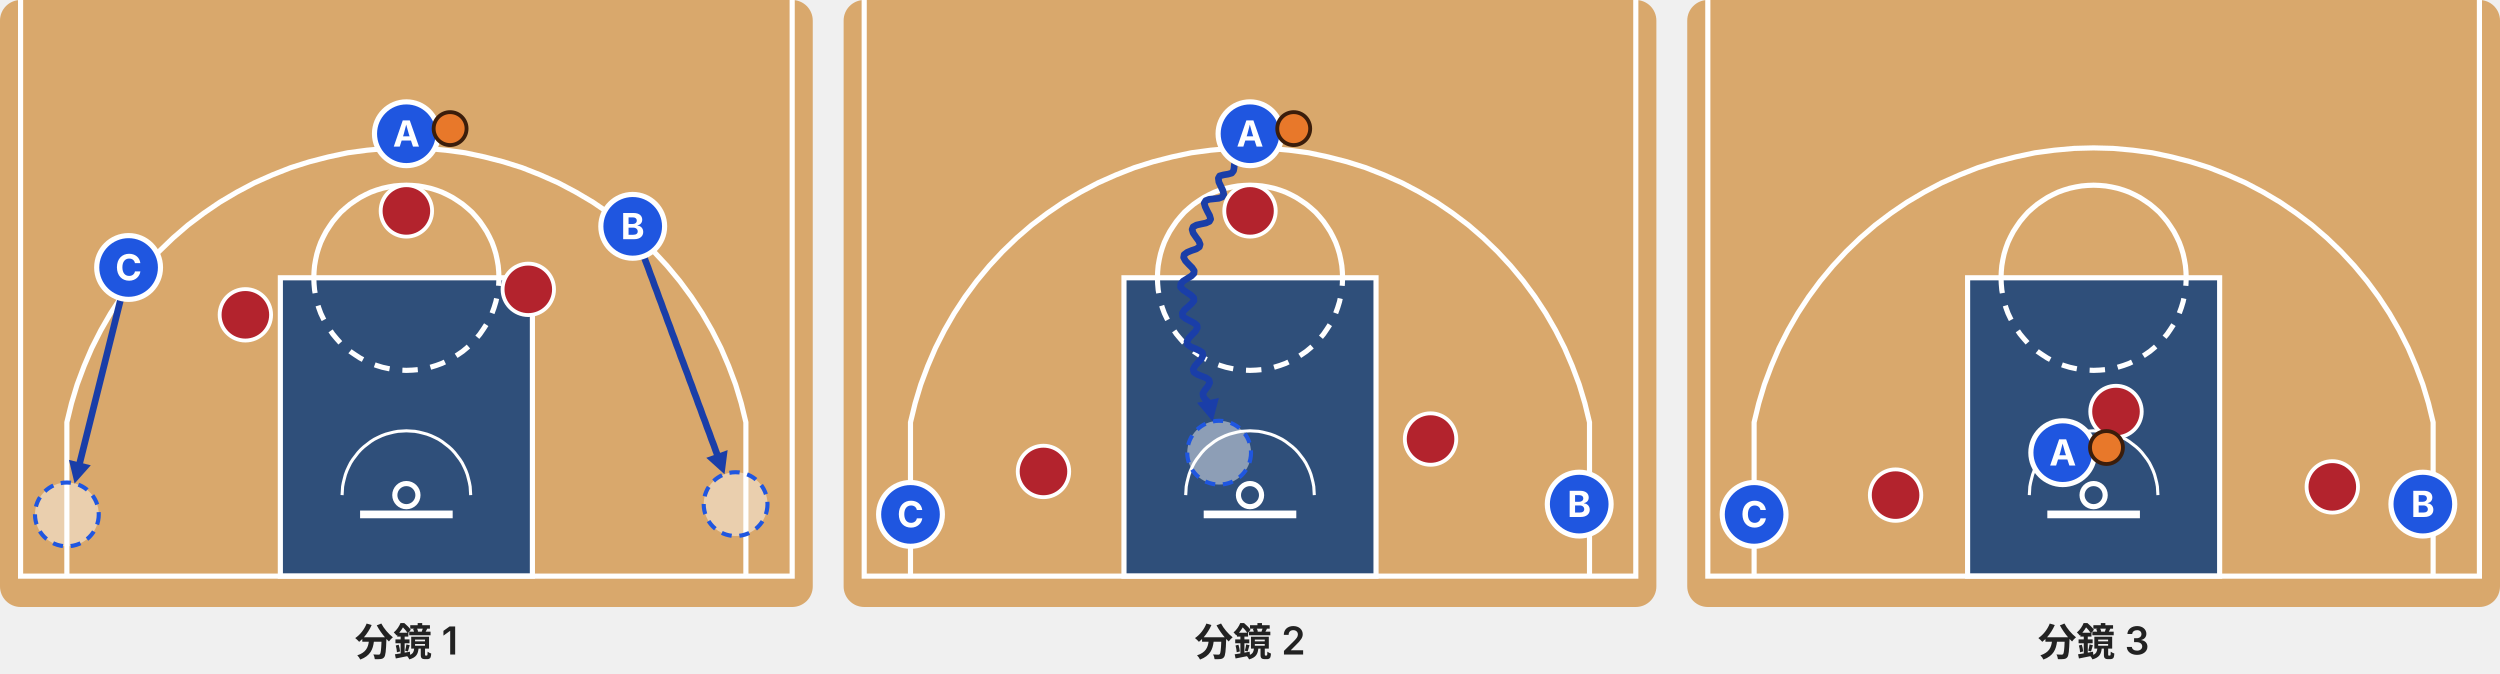
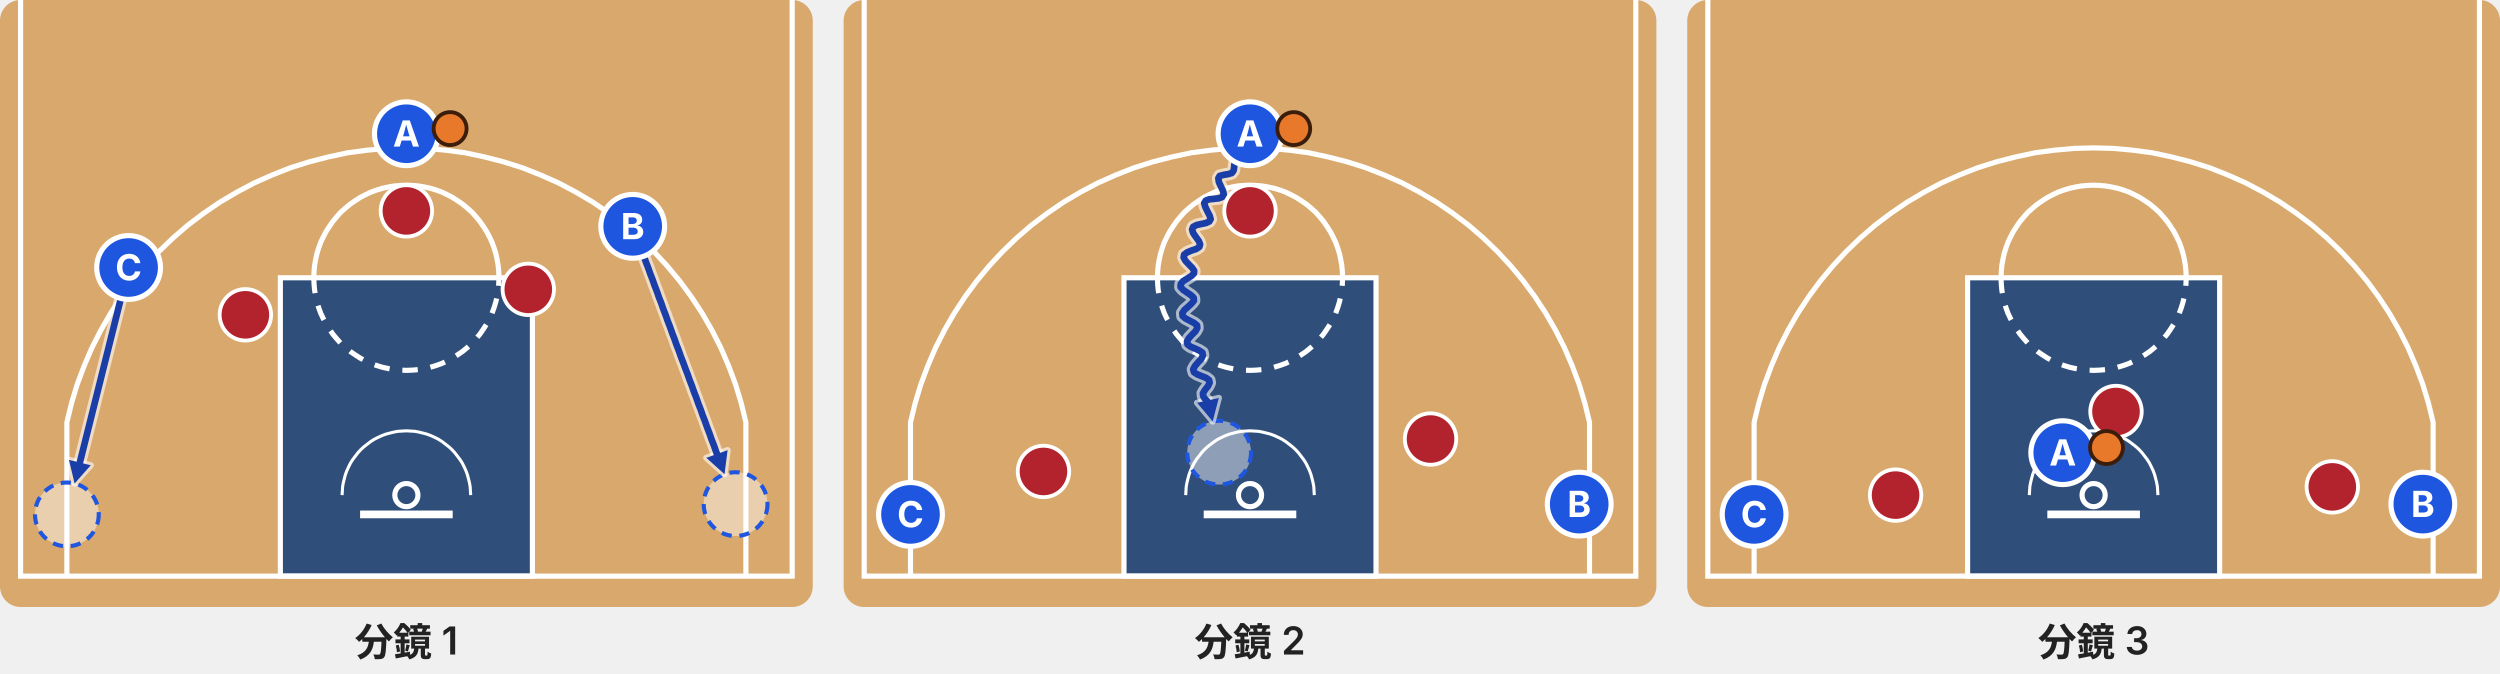
<svg xmlns="http://www.w3.org/2000/svg" viewBox="0 0 972.0 262.0" width="972.0" height="262.0" font-family="-apple-system, 'PingFang TC', 'Noto Sans TC', sans-serif">
  <g transform="translate(0,0)">
    <rect width="316.0" height="236.0" rx="8" fill="#d9a86c" />
    <rect x="109.0" y="108.0" width="98.0" height="116.0" fill="#2f4f7a" stroke="#ffffff" stroke-width="2" />
    <polyline points="8.0,0.0 8.0,224.0 308.0,224.0 308.0,0.0" fill="none" stroke="#ffffff" stroke-width="2" />
    <polyline points="194.0,108.0 193.9,105.6 193.7,103.3 193.3,101.0 192.8,98.7 192.1,96.4 191.3,94.2 190.3,92.1 189.2,90.0 187.9,88.0 186.6,86.1 185.1,84.3 183.5,82.5 181.7,80.9 179.9,79.4 178.0,78.1 176.0,76.8 173.9,75.7 171.8,74.7 169.6,73.9 167.3,73.2 165.0,72.7 162.7,72.3 160.4,72.1 158.0,72.0 155.6,72.1 153.3,72.3 151.0,72.7 148.7,73.2 146.4,73.9 144.2,74.7 142.1,75.7 140.0,76.8 138.0,78.1 136.1,79.4 134.3,80.9 132.5,82.5 130.9,84.3 129.4,86.1 128.1,88.0 126.8,90.0 125.7,92.1 124.7,94.2 123.9,96.4 123.2,98.7 122.7,101.0 122.3,103.3 122.1,105.6 122.0,108.0" fill="none" stroke="#ffffff" stroke-width="2" />
    <polyline points="122.0,108.0 122.1,110.4 122.3,112.7 122.7,115.0 123.2,117.3 123.9,119.6 124.7,121.8 125.7,123.9 126.8,126.0 128.1,128.0 129.4,129.9 130.9,131.7 132.5,133.5 134.3,135.1 136.1,136.6 138.0,137.9 140.0,139.2 142.1,140.3 144.2,141.3 146.4,142.1 148.7,142.8 151.0,143.3 153.3,143.7 155.6,143.9 158.0,144.0 160.4,143.9 162.7,143.7 165.0,143.3 167.3,142.8 169.6,142.1 171.8,141.3 173.9,140.3 176.0,139.2 178.0,137.9 179.9,136.6 181.7,135.1 183.5,133.5 185.1,131.7 186.6,129.9 187.9,128.0 189.2,126.0 190.3,123.9 191.3,121.8 192.1,119.6 192.8,117.3 193.3,115.0 193.7,112.7 193.9,110.4 194.0,108.0" fill="none" stroke="#ffffff" stroke-width="2" stroke-dasharray="6 5" />
    <polyline points="290.0,224.0 290.0,164.2 288.2,156.8 286.0,149.5 283.3,142.3 280.3,135.3 276.8,128.4 273.0,121.8 268.8,115.4 264.3,109.3 259.4,103.4 254.2,97.8 248.7,92.5 242.9,87.5 236.8,82.9 230.5,78.6 223.9,74.7 217.1,71.1 210.1,68.0 203.0,65.2 195.7,62.9 188.3,61.0 180.8,59.4 173.3,58.4 165.6,57.7 158.0,57.5 150.4,57.7 142.7,58.4 135.2,59.4 127.7,61.0 120.3,62.9 113.0,65.2 105.9,68.0 98.9,71.1 92.1,74.7 85.5,78.6 79.2,82.9 73.1,87.5 67.3,92.5 61.8,97.8 56.6,103.4 51.7,109.3 47.2,115.4 43.0,121.8 39.2,128.4 35.7,135.3 32.7,142.3 30.0,149.5 27.8,156.8 26.0,164.2 26.0,224.0" fill="none" stroke="#ffffff" stroke-width="2" />
    <polyline points="183.0,192.5 182.9,190.9 182.8,189.2 182.5,187.6 182.1,186.0 181.7,184.5 181.1,182.9 180.4,181.4 179.7,180.0 178.8,178.6 177.8,177.3 176.8,176.0 175.7,174.8 174.5,173.7 173.2,172.7 171.9,171.7 170.5,170.8 169.1,170.1 167.6,169.4 166.0,168.8 164.5,168.4 162.9,168.0 161.3,167.7 159.6,167.6 158.0,167.5 156.4,167.6 154.7,167.7 153.1,168.0 151.5,168.4 150.0,168.8 148.4,169.4 146.9,170.1 145.5,170.8 144.1,171.7 142.8,172.7 141.5,173.7 140.3,174.8 139.2,176.0 138.2,177.3 137.2,178.6 136.3,180.0 135.6,181.4 134.9,182.9 134.3,184.5 133.9,186.0 133.5,187.6 133.2,189.2 133.1,190.9 133.0,192.5" fill="none" stroke="#ffffff" stroke-width="1.2" />
    <line x1="140.0" y1="200.0" x2="176.0" y2="200.0" stroke="#ffffff" stroke-width="3" />
    <circle cx="158.0" cy="192.5" r="4.5" fill="none" stroke="#ffffff" stroke-width="2" />
    <circle cx="286.0" cy="196.0" r="12.4" fill="#ffffff" fill-opacity="0.45" stroke="#1f56e0" stroke-width="1.6" stroke-dasharray="4 3" />
    <circle cx="26.0" cy="200.0" r="12.4" fill="#ffffff" fill-opacity="0.45" stroke="#1f56e0" stroke-width="1.6" stroke-dasharray="4 3" />
+     <polyline points="250.3,99.6 251.1,101.8 252.0,104.1 252.8,106.4 253.7,108.7 254.5,111.0 255.4,113.3 256.2,115.6 257.1,117.9 257.9,120.2 258.8,122.5 259.6,124.8 260.5,127.1 261.3,129.4 262.2,131.7 263.0,134.0 263.9,136.3 264.7,138.6 265.6,140.9 266.4,143.1 267.3,145.4 268.1,147.7 269.0,150.0 269.8,152.3 270.7,154.6 271.5,156.9 272.4,159.2 273.2,161.5 274.1,163.8 274.9,166.1 275.8,168.4 276.6,170.7 277.5,173.0 278.3,175.3 279.2,177.6 279.3,178.0" fill="none" stroke="#ffffff" stroke-width="5.0" stroke-linecap="round" stroke-linejoin="round" stroke-opacity="0.6" fill-opacity="0.6" />
+     <polygon points="281.7,184.4 282.9,175.0 274.6,178.0" fill="#ffffff" stroke="#ffffff" stroke-width="2.4" stroke-linejoin="round" stroke-opacity="0.6" fill-opacity="0.6" />
    <polyline points="250.3,99.6 251.1,101.8 252.0,104.1 252.8,106.4 253.7,108.7 254.5,111.0 255.4,113.3 256.2,115.6 257.1,117.9 257.9,120.2 258.8,122.5 259.6,124.8 260.5,127.1 261.3,129.4 262.2,131.7 263.0,134.0 263.9,136.3 264.7,138.6 265.6,140.9 266.4,143.1 267.3,145.4 268.1,147.7 269.0,150.0 269.8,152.3 270.7,154.6 271.5,156.9 272.4,159.2 273.2,161.5 274.1,163.8 274.9,166.1 275.8,168.4 276.6,170.7 277.5,173.0 278.3,175.3 279.2,177.6 279.3,178.0" fill="none" stroke="#1a3ea8" stroke-width="2.6" stroke-linecap="round" stroke-linejoin="round" />
    <polygon points="281.7,184.4 282.9,175.0 274.6,178.0" fill="#1a3ea8" />
+     <polyline points="47.0,116.0 46.4,118.4 45.8,120.8 45.2,123.2 44.6,125.6 44.0,128.0 43.4,130.4 42.8,132.8 42.2,135.2 41.6,137.6 41.0,140.0 40.4,142.4 39.8,144.8 39.2,147.2 38.6,149.6 38.0,152.0 37.4,154.4 36.8,156.8 36.2,159.2 35.6,161.6 35.0,164.0 34.4,166.4 33.8,168.8 33.2,171.2 32.6,173.6 32.0,176.0 31.4,178.4 30.8,180.8 30.7,181.4" fill="none" stroke="#ffffff" stroke-width="5.0" stroke-linecap="round" stroke-linejoin="round" stroke-opacity="0.6" fill-opacity="0.6" />
+     <polygon points="29.0,188.0 35.3,180.9 26.8,178.8" fill="#ffffff" stroke="#ffffff" stroke-width="2.4" stroke-linejoin="round" stroke-opacity="0.6" fill-opacity="0.6" />
    <polyline points="47.0,116.0 46.4,118.4 45.8,120.8 45.2,123.2 44.6,125.6 44.0,128.0 43.4,130.4 42.8,132.8 42.2,135.2 41.6,137.6 41.0,140.0 40.4,142.4 39.8,144.8 39.2,147.2 38.6,149.6 38.0,152.0 37.4,154.4 36.8,156.8 36.2,159.2 35.6,161.6 35.0,164.0 34.4,166.4 33.8,168.8 33.2,171.2 32.6,173.6 32.0,176.0 31.4,178.4 30.8,180.8 30.7,181.4" fill="none" stroke="#1a3ea8" stroke-width="2.6" stroke-linecap="round" stroke-linejoin="round" />
    <polygon points="29.0,188.0 35.3,180.9 26.8,178.8" fill="#1a3ea8" />
    <circle cx="158.0" cy="82.0" r="10.0" fill="#b3232d" stroke="#fff" stroke-width="1.5" />
    <circle cx="205.4" cy="112.5" r="10.0" fill="#b3232d" stroke="#fff" stroke-width="1.5" />
    <circle cx="95.4" cy="122.4" r="10.0" fill="#b3232d" stroke="#fff" stroke-width="1.5" />
    <circle cx="158.0" cy="52.0" r="12.4" fill="#1f56e0" stroke="#fff" stroke-width="2" />
    <text x="158.0" y="57.0" font-size="14" font-weight="700" fill="#fff" text-anchor="middle">A</text>
    <circle cx="246.0" cy="88.0" r="12.4" fill="#1f56e0" stroke="#fff" stroke-width="2" />
    <text x="246.0" y="93.0" font-size="14" font-weight="700" fill="#fff" text-anchor="middle">B</text>
    <circle cx="50.0" cy="104.0" r="12.4" fill="#1f56e0" stroke="#fff" stroke-width="2" />
    <text x="50.0" y="109.0" font-size="14" font-weight="700" fill="#fff" text-anchor="middle">C</text>
    <circle cx="175.0" cy="50.0" r="6.4" fill="#e8782a" stroke="#3b1d0b" stroke-width="1.5" />
    <text x="158.0" y="255.0" font-size="15" font-weight="600" fill="#222" text-anchor="middle">分鏡 1</text>
  </g>
  <g transform="translate(328,0)">
    <rect width="316.0" height="236.0" rx="8" fill="#d9a86c" />
    <rect x="109.0" y="108.0" width="98.0" height="116.0" fill="#2f4f7a" stroke="#ffffff" stroke-width="2" />
    <polyline points="8.0,0.0 8.0,224.0 308.0,224.0 308.0,0.0" fill="none" stroke="#ffffff" stroke-width="2" />
    <polyline points="194.0,108.0 193.9,105.6 193.7,103.3 193.3,101.0 192.8,98.7 192.1,96.4 191.3,94.2 190.3,92.1 189.2,90.0 187.9,88.0 186.6,86.1 185.1,84.3 183.5,82.5 181.7,80.9 179.9,79.4 178.0,78.1 176.0,76.8 173.9,75.7 171.8,74.7 169.6,73.9 167.3,73.2 165.0,72.7 162.7,72.3 160.4,72.1 158.0,72.0 155.6,72.1 153.3,72.3 151.0,72.7 148.7,73.2 146.4,73.9 144.2,74.7 142.1,75.7 140.0,76.8 138.0,78.1 136.1,79.4 134.3,80.9 132.5,82.5 130.9,84.3 129.4,86.1 128.1,88.0 126.8,90.0 125.7,92.1 124.7,94.2 123.9,96.4 123.2,98.7 122.7,101.0 122.3,103.3 122.1,105.6 122.0,108.0" fill="none" stroke="#ffffff" stroke-width="2" />
    <polyline points="122.0,108.0 122.1,110.4 122.3,112.7 122.7,115.0 123.2,117.3 123.9,119.6 124.7,121.8 125.7,123.9 126.8,126.0 128.1,128.0 129.4,129.9 130.9,131.7 132.5,133.5 134.3,135.1 136.1,136.6 138.0,137.9 140.0,139.2 142.1,140.3 144.2,141.3 146.4,142.1 148.7,142.8 151.0,143.3 153.3,143.7 155.6,143.9 158.0,144.0 160.4,143.9 162.7,143.7 165.0,143.3 167.3,142.8 169.6,142.1 171.8,141.3 173.9,140.3 176.0,139.2 178.0,137.9 179.9,136.6 181.7,135.1 183.5,133.5 185.1,131.7 186.6,129.9 187.9,128.0 189.2,126.0 190.3,123.9 191.3,121.8 192.1,119.6 192.8,117.3 193.3,115.0 193.7,112.7 193.9,110.4 194.0,108.0" fill="none" stroke="#ffffff" stroke-width="2" stroke-dasharray="6 5" />
    <polyline points="290.0,224.0 290.0,164.2 288.2,156.8 286.0,149.5 283.3,142.3 280.3,135.3 276.8,128.4 273.0,121.8 268.8,115.4 264.3,109.3 259.4,103.4 254.2,97.8 248.7,92.5 242.9,87.5 236.8,82.9 230.5,78.6 223.9,74.7 217.1,71.1 210.1,68.0 203.0,65.2 195.7,62.9 188.3,61.0 180.8,59.4 173.3,58.4 165.6,57.7 158.0,57.5 150.4,57.7 142.7,58.4 135.2,59.4 127.7,61.0 120.3,62.9 113.0,65.2 105.9,68.0 98.9,71.1 92.1,74.7 85.5,78.6 79.2,82.9 73.1,87.5 67.3,92.5 61.8,97.8 56.6,103.4 51.7,109.3 47.2,115.4 43.0,121.8 39.2,128.4 35.7,135.3 32.7,142.3 30.0,149.5 27.8,156.8 26.0,164.2 26.0,224.0" fill="none" stroke="#ffffff" stroke-width="2" />
    <polyline points="183.0,192.5 182.9,190.9 182.8,189.2 182.5,187.6 182.1,186.0 181.7,184.5 181.1,182.9 180.4,181.4 179.7,180.0 178.8,178.6 177.8,177.3 176.8,176.0 175.7,174.8 174.5,173.7 173.2,172.7 171.9,171.7 170.5,170.8 169.1,170.1 167.6,169.4 166.0,168.8 164.5,168.4 162.9,168.0 161.3,167.7 159.6,167.6 158.0,167.5 156.4,167.6 154.7,167.7 153.1,168.0 151.5,168.4 150.0,168.8 148.4,169.4 146.9,170.1 145.5,170.8 144.1,171.7 142.8,172.7 141.5,173.7 140.3,174.8 139.2,176.0 138.2,177.3 137.2,178.6 136.3,180.0 135.6,181.4 134.9,182.9 134.3,184.5 133.9,186.0 133.5,187.6 133.2,189.2 133.1,190.9 133.0,192.5" fill="none" stroke="#ffffff" stroke-width="1.2" />
    <line x1="140.0" y1="200.0" x2="176.0" y2="200.0" stroke="#ffffff" stroke-width="3" />
    <circle cx="158.0" cy="192.5" r="4.5" fill="none" stroke="#ffffff" stroke-width="2" />
    <circle cx="146.0" cy="176.0" r="12.4" fill="#ffffff" fill-opacity="0.45" stroke="#1f56e0" stroke-width="1.6" stroke-dasharray="4 3" />
+     <polyline points="152.2,63.0 151.9,64.1 151.8,65.3 151.6,66.4 150.9,67.3 149.5,67.7 147.7,68.0 146.2,68.4 145.7,69.3 145.9,70.8 146.7,72.5 147.5,74.2 147.8,75.6 147.2,76.6 145.9,77.1 144.0,77.3 142.1,77.5 140.8,78.0 140.2,79.0 140.6,80.4 141.4,82.1 142.3,83.8 142.7,85.2 142.2,86.1 140.9,86.7 139.0,87.1 137.2,87.5 135.9,88.2 135.5,89.2 135.9,90.6 137.0,92.2 138.1,93.7 138.6,95.0 138.3,96.0 137.1,96.8 135.3,97.4 133.6,98.1 132.4,99.0 132.2,100.1 132.9,101.4 134.2,102.8 135.5,104.1 136.3,105.3 136.2,106.3 135.2,107.3 133.6,108.3 132.0,109.3 131.1,110.4 131.0,111.6 132.0,112.7 133.6,113.8 135.1,114.8 136.1,115.8 136.2,116.9 135.3,118.0 133.9,119.3 132.5,120.5 131.7,121.7 131.8,122.9 132.9,123.8 134.6,124.7 136.3,125.6 137.4,126.5 137.5,127.5 136.8,128.8 135.5,130.1 134.2,131.5 133.5,132.8 133.7,133.9 134.9,134.8 136.6,135.5 138.3,136.3 139.5,137.1 139.7,138.2 139.1,139.5 137.8,140.9 136.6,142.3 135.9,143.6 136.2,144.7 137.4,145.5 139.1,146.2 140.9,146.9 142.1,147.8 142.3,148.8 141.7,150.1 140.5,151.6 139.7,152.9 139.8,154.0 140.4,155.0 141.3,155.9 141.8,156.9 141.9,157.2" fill="none" stroke="#ffffff" stroke-width="5.0" stroke-linecap="round" stroke-linejoin="round" stroke-opacity="0.6" fill-opacity="0.6" />
+     <polygon points="143.5,163.9 145.9,154.7 137.4,156.6" fill="#ffffff" stroke="#ffffff" stroke-width="2.4" stroke-linejoin="round" stroke-opacity="0.6" fill-opacity="0.6" />
    <polyline points="152.2,63.0 151.9,64.1 151.8,65.3 151.6,66.4 150.9,67.3 149.5,67.7 147.7,68.0 146.2,68.4 145.7,69.3 145.9,70.8 146.7,72.5 147.5,74.2 147.8,75.6 147.2,76.6 145.9,77.1 144.0,77.3 142.1,77.5 140.8,78.0 140.2,79.0 140.6,80.4 141.4,82.1 142.3,83.8 142.7,85.2 142.2,86.1 140.9,86.7 139.0,87.1 137.2,87.5 135.9,88.2 135.5,89.2 135.9,90.6 137.0,92.2 138.1,93.7 138.6,95.0 138.3,96.0 137.1,96.8 135.3,97.4 133.6,98.1 132.4,99.0 132.2,100.1 132.9,101.4 134.2,102.8 135.5,104.1 136.3,105.3 136.2,106.3 135.2,107.3 133.6,108.3 132.0,109.3 131.1,110.4 131.0,111.6 132.0,112.7 133.6,113.8 135.1,114.8 136.1,115.8 136.2,116.9 135.3,118.0 133.9,119.3 132.5,120.5 131.7,121.7 131.8,122.9 132.9,123.8 134.6,124.7 136.3,125.6 137.4,126.5 137.5,127.5 136.8,128.8 135.5,130.1 134.2,131.5 133.5,132.8 133.7,133.9 134.9,134.8 136.6,135.5 138.3,136.3 139.5,137.1 139.7,138.2 139.1,139.5 137.8,140.9 136.6,142.3 135.9,143.6 136.2,144.7 137.4,145.5 139.1,146.2 140.9,146.9 142.1,147.8 142.3,148.8 141.7,150.1 140.5,151.6 139.7,152.9 139.8,154.0 140.4,155.0 141.3,155.9 141.8,156.9 141.9,157.2" fill="none" stroke="#1a3ea8" stroke-width="2.6" stroke-linecap="round" stroke-linejoin="round" />
    <polygon points="143.5,163.9 145.9,154.7 137.4,156.6" fill="#1a3ea8" />
    <circle cx="158.0" cy="82.0" r="10.0" fill="#b3232d" stroke="#fff" stroke-width="1.5" />
    <circle cx="228.2" cy="170.7" r="10.0" fill="#b3232d" stroke="#fff" stroke-width="1.5" />
    <circle cx="77.7" cy="183.3" r="10.0" fill="#b3232d" stroke="#fff" stroke-width="1.5" />
    <circle cx="158.0" cy="52.0" r="12.4" fill="#1f56e0" stroke="#fff" stroke-width="2" />
    <text x="158.0" y="57.0" font-size="14" font-weight="700" fill="#fff" text-anchor="middle">A</text>
    <circle cx="286.0" cy="196.0" r="12.4" fill="#1f56e0" stroke="#fff" stroke-width="2" />
    <text x="286.0" y="201.0" font-size="14" font-weight="700" fill="#fff" text-anchor="middle">B</text>
    <circle cx="26.0" cy="200.0" r="12.4" fill="#1f56e0" stroke="#fff" stroke-width="2" />
    <text x="26.0" y="205.0" font-size="14" font-weight="700" fill="#fff" text-anchor="middle">C</text>
    <circle cx="175.0" cy="50.0" r="6.4" fill="#e8782a" stroke="#3b1d0b" stroke-width="1.5" />
    <text x="158.0" y="255.0" font-size="15" font-weight="600" fill="#222" text-anchor="middle">分鏡 2</text>
  </g>
  <g transform="translate(656,0)">
    <rect width="316.0" height="236.0" rx="8" fill="#d9a86c" />
    <rect x="109.0" y="108.0" width="98.0" height="116.0" fill="#2f4f7a" stroke="#ffffff" stroke-width="2" />
    <polyline points="8.0,0.0 8.0,224.0 308.0,224.0 308.0,0.0" fill="none" stroke="#ffffff" stroke-width="2" />
    <polyline points="194.0,108.0 193.9,105.6 193.7,103.3 193.3,101.0 192.8,98.7 192.1,96.4 191.3,94.2 190.3,92.1 189.2,90.0 187.9,88.0 186.6,86.1 185.1,84.3 183.5,82.5 181.7,80.9 179.9,79.4 178.0,78.1 176.0,76.8 173.9,75.7 171.8,74.7 169.6,73.9 167.3,73.2 165.0,72.7 162.7,72.3 160.4,72.1 158.0,72.0 155.6,72.1 153.3,72.3 151.0,72.7 148.7,73.2 146.4,73.9 144.2,74.7 142.1,75.7 140.0,76.8 138.0,78.1 136.1,79.4 134.3,80.9 132.5,82.5 130.9,84.3 129.4,86.1 128.1,88.0 126.8,90.0 125.7,92.1 124.7,94.2 123.9,96.4 123.2,98.7 122.7,101.0 122.3,103.3 122.1,105.6 122.0,108.0" fill="none" stroke="#ffffff" stroke-width="2" />
    <polyline points="122.0,108.0 122.1,110.4 122.3,112.7 122.7,115.0 123.2,117.3 123.9,119.6 124.7,121.8 125.7,123.9 126.8,126.0 128.1,128.0 129.4,129.9 130.9,131.7 132.5,133.5 134.3,135.1 136.1,136.6 138.0,137.9 140.0,139.2 142.1,140.3 144.2,141.3 146.4,142.1 148.7,142.8 151.0,143.3 153.3,143.7 155.6,143.9 158.0,144.0 160.4,143.9 162.7,143.7 165.0,143.3 167.3,142.8 169.6,142.1 171.8,141.3 173.9,140.3 176.0,139.2 178.0,137.9 179.9,136.6 181.7,135.1 183.5,133.5 185.1,131.7 186.6,129.9 187.9,128.0 189.2,126.0 190.3,123.9 191.3,121.8 192.1,119.6 192.8,117.3 193.3,115.0 193.7,112.7 193.9,110.4 194.0,108.0" fill="none" stroke="#ffffff" stroke-width="2" stroke-dasharray="6 5" />
    <polyline points="290.0,224.0 290.0,164.2 288.2,156.8 286.0,149.5 283.3,142.3 280.3,135.3 276.8,128.4 273.0,121.8 268.8,115.4 264.3,109.3 259.4,103.4 254.2,97.8 248.7,92.5 242.9,87.5 236.8,82.9 230.5,78.6 223.9,74.7 217.1,71.1 210.1,68.0 203.0,65.2 195.7,62.9 188.3,61.0 180.8,59.4 173.3,58.4 165.6,57.7 158.0,57.5 150.4,57.7 142.7,58.4 135.2,59.4 127.7,61.0 120.3,62.9 113.0,65.2 105.9,68.0 98.9,71.1 92.1,74.7 85.5,78.6 79.2,82.9 73.1,87.5 67.3,92.5 61.8,97.8 56.6,103.4 51.7,109.3 47.2,115.4 43.0,121.8 39.2,128.4 35.7,135.3 32.7,142.3 30.0,149.5 27.8,156.8 26.0,164.2 26.0,224.0" fill="none" stroke="#ffffff" stroke-width="2" />
    <polyline points="183.0,192.5 182.9,190.9 182.8,189.2 182.5,187.6 182.1,186.0 181.7,184.5 181.1,182.9 180.4,181.4 179.7,180.0 178.8,178.6 177.8,177.3 176.8,176.0 175.7,174.8 174.5,173.7 173.2,172.7 171.9,171.7 170.5,170.8 169.1,170.1 167.6,169.4 166.0,168.8 164.5,168.4 162.9,168.0 161.3,167.7 159.6,167.6 158.0,167.5 156.4,167.6 154.7,167.7 153.1,168.0 151.5,168.4 150.0,168.8 148.4,169.4 146.9,170.1 145.5,170.8 144.1,171.7 142.8,172.7 141.5,173.7 140.3,174.8 139.2,176.0 138.2,177.3 137.2,178.6 136.3,180.0 135.6,181.4 134.9,182.9 134.3,184.5 133.9,186.0 133.5,187.6 133.2,189.2 133.1,190.9 133.0,192.5" fill="none" stroke="#ffffff" stroke-width="1.2" />
    <line x1="140.0" y1="200.0" x2="176.0" y2="200.0" stroke="#ffffff" stroke-width="3" />
    <circle cx="158.0" cy="192.5" r="4.5" fill="none" stroke="#ffffff" stroke-width="2" />
    <circle cx="166.7" cy="160.0" r="10.0" fill="#b3232d" stroke="#fff" stroke-width="1.5" />
    <circle cx="250.8" cy="189.3" r="10.0" fill="#b3232d" stroke="#fff" stroke-width="1.5" />
    <circle cx="81.0" cy="192.5" r="10.0" fill="#b3232d" stroke="#fff" stroke-width="1.5" />
    <circle cx="146.0" cy="176.0" r="12.4" fill="#1f56e0" stroke="#fff" stroke-width="2" />
    <text x="146.0" y="181.0" font-size="14" font-weight="700" fill="#fff" text-anchor="middle">A</text>
    <circle cx="286.0" cy="196.0" r="12.4" fill="#1f56e0" stroke="#fff" stroke-width="2" />
    <text x="286.0" y="201.0" font-size="14" font-weight="700" fill="#fff" text-anchor="middle">B</text>
    <circle cx="26.0" cy="200.0" r="12.4" fill="#1f56e0" stroke="#fff" stroke-width="2" />
    <text x="26.0" y="205.0" font-size="14" font-weight="700" fill="#fff" text-anchor="middle">C</text>
    <circle cx="163.0" cy="174.0" r="6.4" fill="#e8782a" stroke="#3b1d0b" stroke-width="1.5" />
    <text x="158.0" y="255.0" font-size="15" font-weight="600" fill="#222" text-anchor="middle">分鏡 3</text>
  </g>
</svg>
